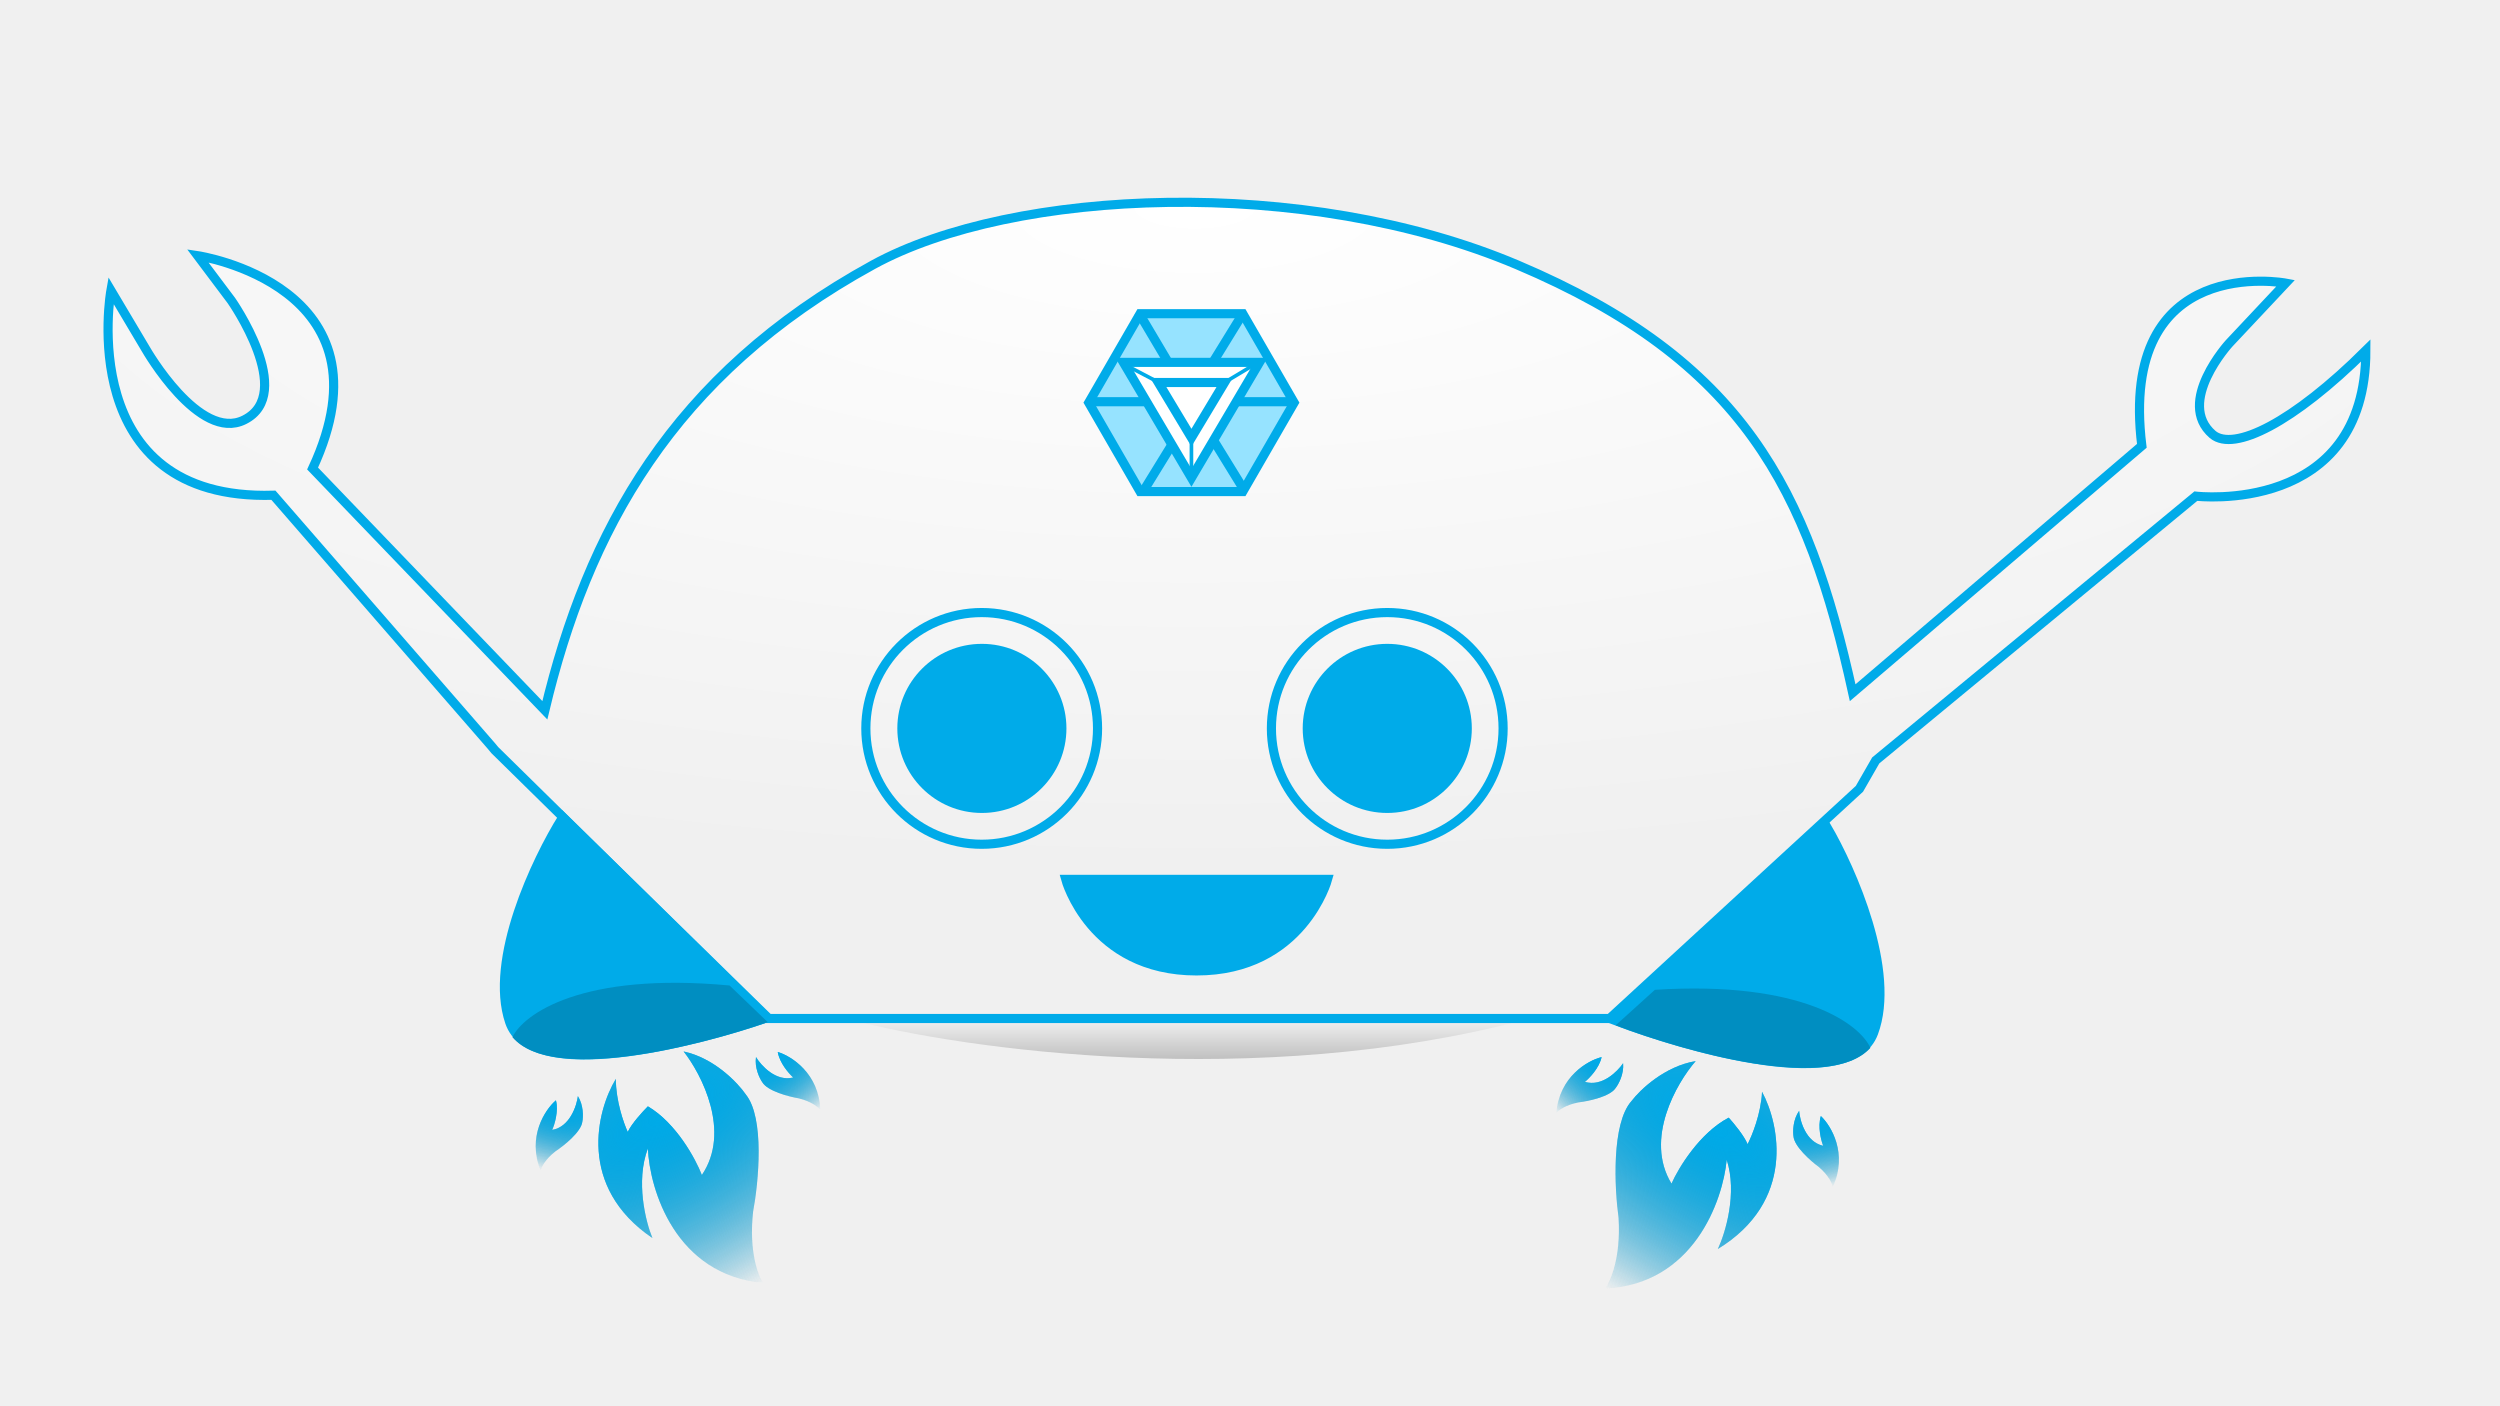
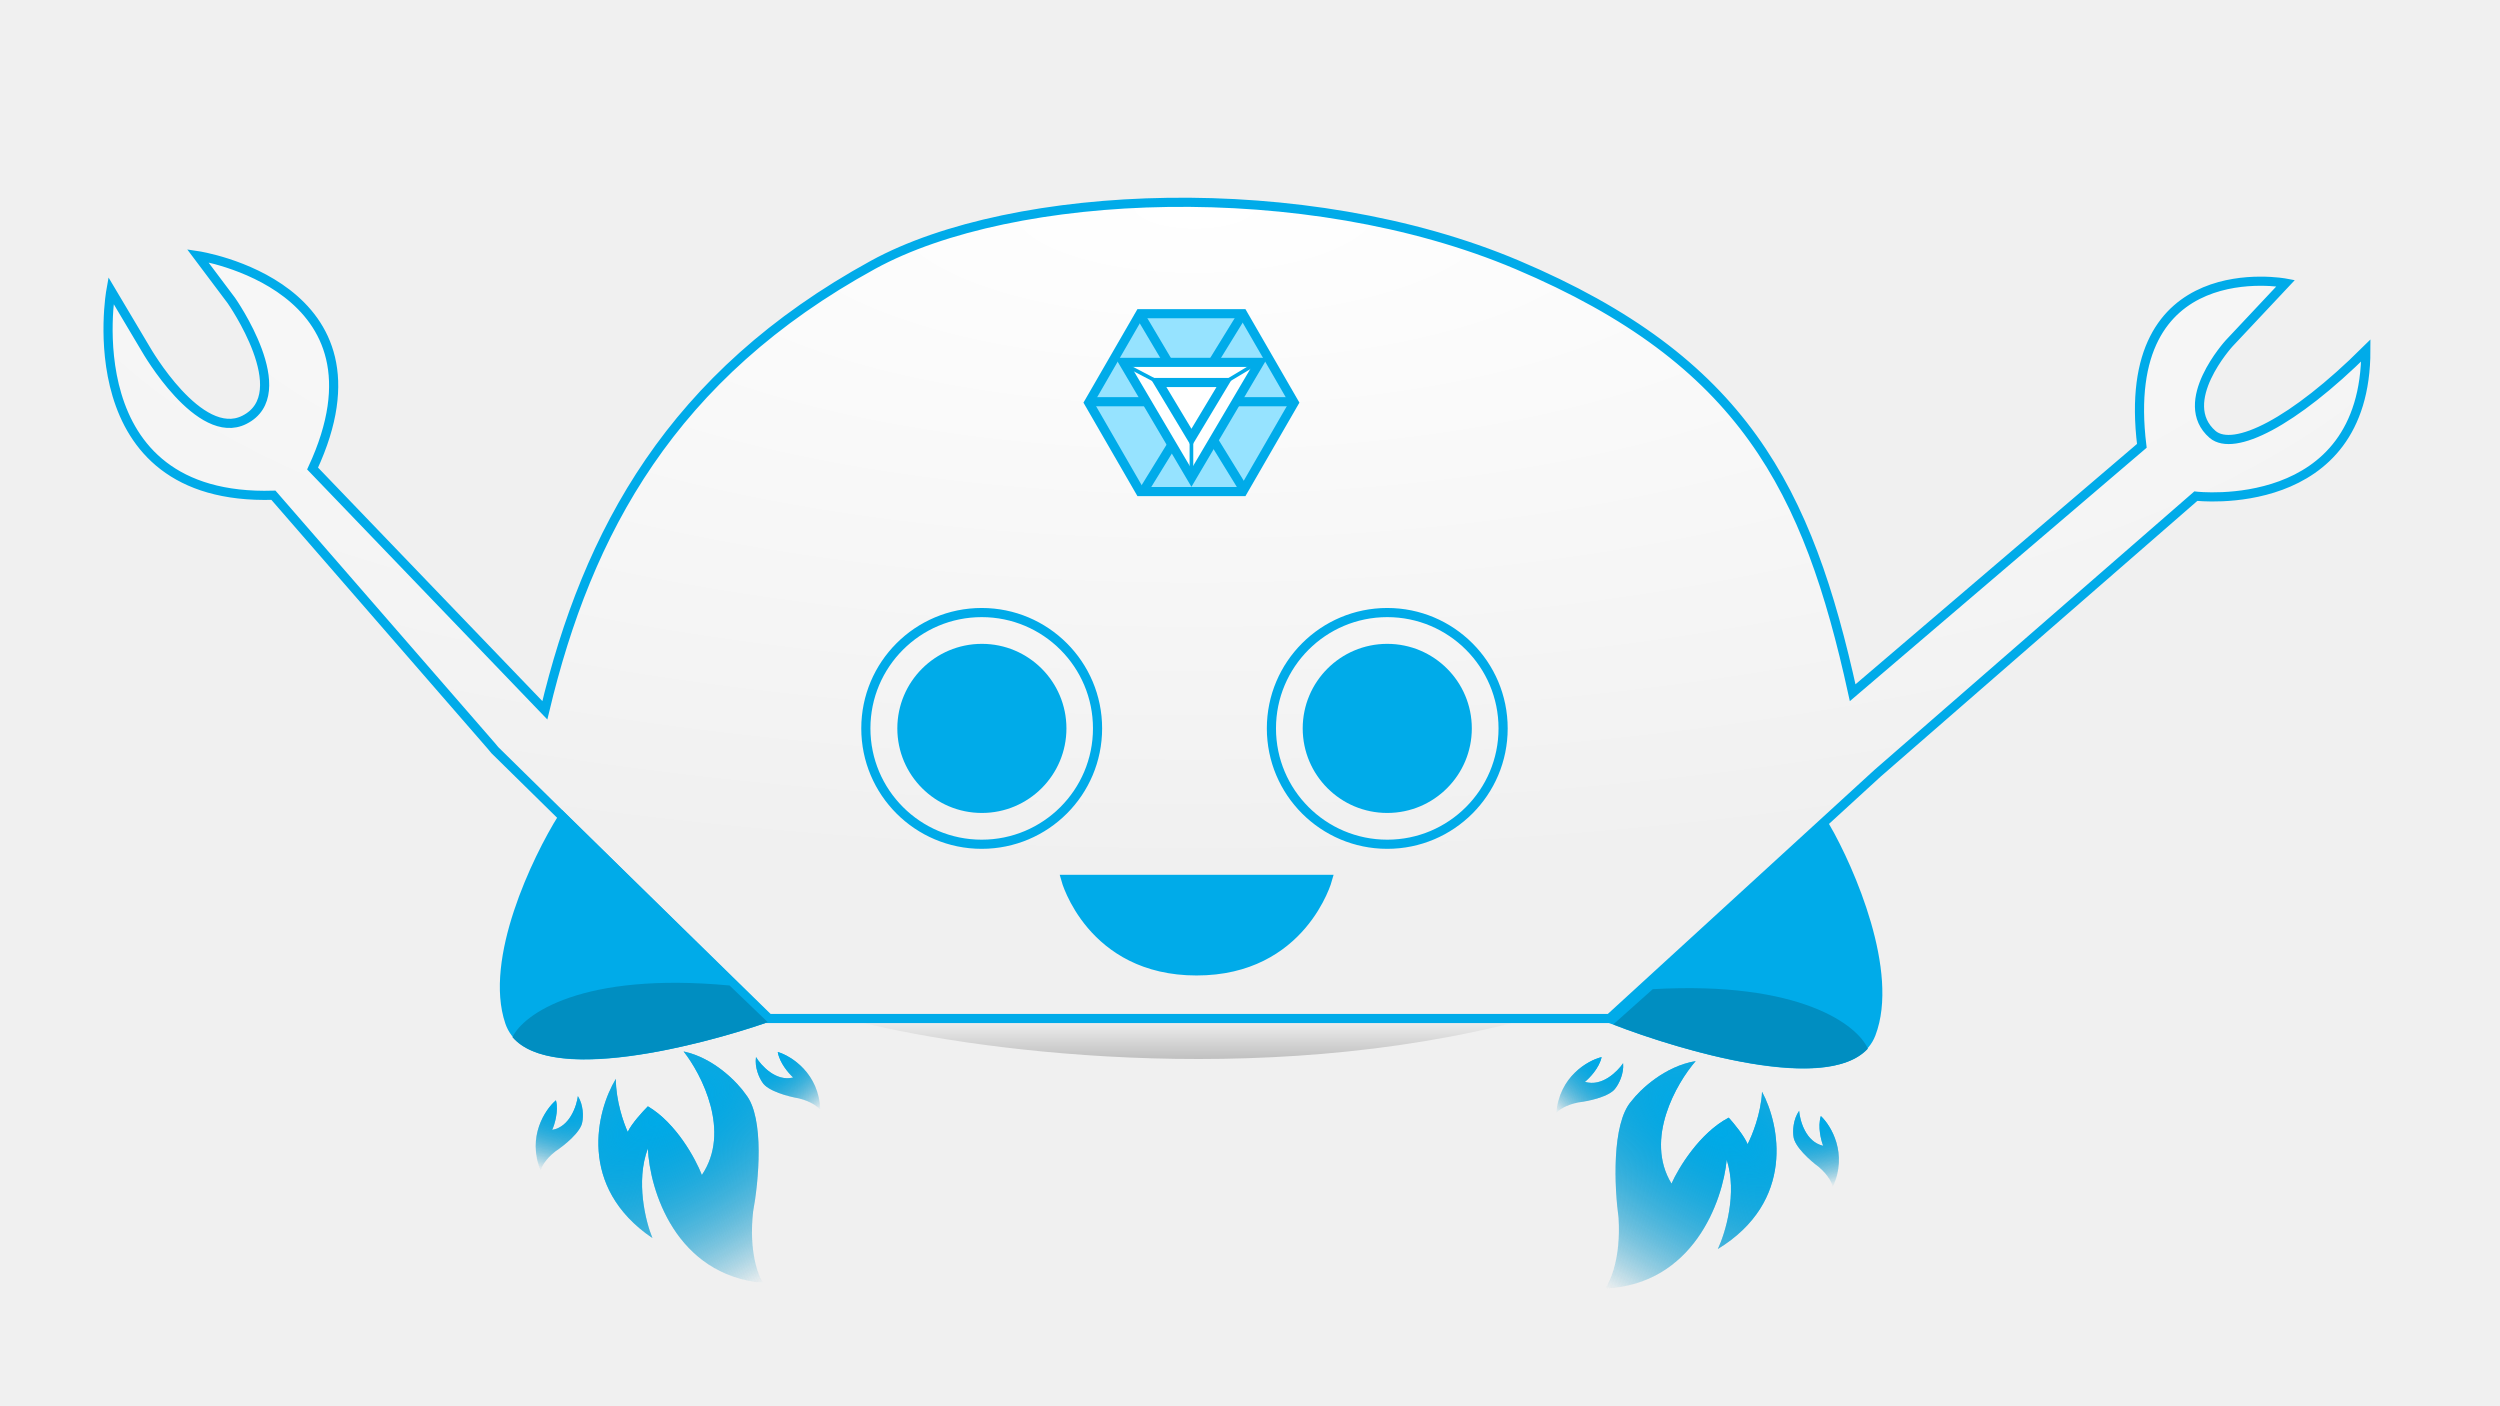
<svg xmlns="http://www.w3.org/2000/svg" width="1366" height="768" viewBox="0 0 1366 768" fill="none">
  <path d="M464 557C525.833 573.333 686.4 596.2 834 557H464Z" fill="url(#paint0_linear)" />
-   <path d="M1024.9 415.5L1016 431L879.5 556.5H419.5L270.4 409.9L268.4 407.5L149.4 270.6C39.9 273.9 60.6 158.7 60.6 158.7L79.8 191C79.8 191 108.9 241.8 133.5 229.4C162.1 215.1 126.4 164.2 126.4 164.2L108 139.7C108 139.7 217.3 156 170.8 256L297.7 388.1C321 290.5 367 205 477 144.7C553.379 102.831 713 95.576 829 144.7C952.5 197 987.8 267 1012.3 378.5L1170.3 243.6C1157.2 137.4 1248.9 154.7 1248.9 154.7L1218 187.6C1218 187.6 1188.6 219.8 1209 237.4C1220.6 247.1 1253 230.9 1292.7 191.5C1292.7 282.1 1199.8 271.1 1199.8 271.1L1024.9 415.5Z" fill="url(#paint1_diamond)" stroke="#00ABE9" stroke-width="5" stroke-miterlimit="10" />
+   <path d="M1199.8 271.1L1025.9 422.5L879.5 556.5H419.5L270.4 409.9L268.4 407.5L149.4 270.6C39.9 273.9 60.6 158.7 60.6 158.7L79.8 191C79.8 191 108.9 241.8 133.5 229.4C162.1 215.1 126.4 164.2 126.4 164.2L108 139.7C108 139.7 217.3 156 170.8 256L297.7 388.1C321 290.5 367 205 477 144.7C553.379 102.831 713 95.576 829 144.7C952.5 197 987.8 267 1012.3 378.5L1170.3 243.6C1157.2 137.4 1248.9 154.7 1248.9 154.7L1218 187.6C1218 187.6 1188.6 219.8 1209 237.4C1220.6 247.1 1253 230.9 1292.7 191.5C1292.7 282.1 1199.8 271.1 1199.8 271.1Z" fill="url(#paint1_diamond)" stroke="#00ABE9" stroke-width="5" stroke-miterlimit="10" />
  <path d="M536.4 461.3C571.36 461.3 599.7 432.96 599.7 398C599.7 363.04 571.36 334.7 536.4 334.7C501.44 334.7 473.1 363.04 473.1 398C473.1 432.96 501.44 461.3 536.4 461.3Z" stroke="#00ABE9" stroke-width="5" stroke-miterlimit="10" />
  <path d="M536.5 444.2C562.016 444.2 582.7 423.516 582.7 398C582.7 372.484 562.016 351.8 536.5 351.8C510.984 351.8 490.3 372.484 490.3 398C490.3 423.516 510.984 444.2 536.5 444.2Z" fill="#00ABE9" />
  <path d="M758 444.2C783.516 444.2 804.2 423.516 804.2 398C804.2 372.484 783.516 351.8 758 351.8C732.484 351.8 711.8 372.484 711.8 398C711.8 423.516 732.484 444.2 758 444.2Z" fill="#00ABE9" />
  <path d="M758 461.3C792.96 461.3 821.3 432.96 821.3 398C821.3 363.04 792.96 334.7 758 334.7C723.04 334.7 694.7 363.04 694.7 398C694.7 432.96 723.04 461.3 758 461.3Z" stroke="#00ABE9" stroke-width="5" stroke-miterlimit="10" />
  <path d="M278.5 558.5C266.9 524.5 293 469.667 307.5 446.5L419.5 556C378.167 570.167 290.1 592.5 278.5 558.5Z" fill="#00ABE9" stroke="#00ABE9" stroke-width="5" />
  <path d="M398.634 538.471C317.983 530.938 285.94 554.165 280 566.72C301.588 592.094 382.162 571.551 419.5 558.5L398.634 538.471Z" fill="#008EC1" />
-   <path d="M1023.72 564.398C1036.31 530.755 1011.84 475.176 998.029 451.592L882.851 557.744C923.749 573.123 1011.12 598.042 1023.72 564.398Z" fill="#00ABE9" stroke="#00ABE9" stroke-width="5" />
-   <path d="M904.225 540.838C985.062 535.685 1016.41 559.846 1021.97 572.57C999.647 597.298 919.714 574.388 882.777 560.243L904.225 540.838Z" fill="#008EC1" />
+   <path d="M1022.39 564.855C1035.21 531.298 1011.12 475.555 997.468 451.878L881.574 557.248C922.366 572.903 1009.57 598.413 1022.39 564.855Z" fill="#00ABE9" stroke="#00ABE9" stroke-width="5" />
+   <path d="M903.061 540.486C983.932 535.881 1015.11 560.253 1020.59 573.015C998.1 597.591 918.324 574.141 881.483 559.746L903.061 540.486Z" fill="#008EC1" />
  <path d="M356.5 676.5C315.3 648.5 326 606.833 336.5 589.5C336.5 601.5 340.833 613.833 343 618.5C345 614.1 351.167 607.333 354 604.5C369.556 613.7 380.148 633.333 383.5 642C399.5 618.4 383.5 587.167 373.5 574.5C390.3 578.1 403.167 591.667 407.5 598C417.9 610.8 414.5 646 411.5 662C409.1 683.6 414.167 697 417 701C369 696.6 355 650.167 354 627.5C347.2 645.5 352.833 667.667 356.5 676.5Z" fill="url(#paint2_radial)" />
  <path d="M356.5 676.5C315.3 648.5 326 606.833 336.5 589.5C336.5 601.5 340.833 613.833 343 618.5C345 614.1 351.167 607.333 354 604.5C369.556 613.7 380.148 633.333 383.5 642C399.5 618.4 383.5 587.167 373.5 574.5C390.3 578.1 403.167 591.667 407.5 598C417.9 610.8 414.5 646 411.5 662C409.1 683.6 414.167 697 417 701C369 696.6 355 650.167 354 627.5C347.2 645.5 352.833 667.667 356.5 676.5Z" fill="url(#paint3_radial)" />
  <path d="M938.615 682.475C981.114 656.488 972.43 614.355 962.775 596.537C962.198 608.523 957.277 620.634 954.888 625.191C953.102 620.7 947.268 613.644 944.574 610.678C928.594 619.119 917.07 638.221 913.305 646.716C898.458 622.374 915.942 591.946 926.539 579.775C909.586 582.563 896.082 595.495 891.449 601.613C880.445 613.898 882.149 649.221 884.376 665.346C885.734 687.037 880.029 700.178 877.007 704.037C925.163 701.95 941.379 656.244 943.468 633.651C949.395 651.958 942.702 673.828 938.615 682.475Z" fill="url(#paint4_radial)" />
  <path d="M938.615 682.475C981.114 656.488 972.43 614.355 962.775 596.537C962.198 608.523 957.277 620.634 954.888 625.191C953.102 620.7 947.268 613.644 944.574 610.678C928.594 619.119 917.07 638.221 913.305 646.716C898.458 622.374 915.942 591.946 926.539 579.775C909.586 582.563 896.082 595.495 891.449 601.613C880.445 613.898 882.149 649.221 884.376 665.346C885.734 687.037 880.029 700.178 877.007 704.037C925.163 701.95 941.379 656.244 943.468 633.651C949.395 651.958 942.702 673.828 938.615 682.475Z" fill="url(#paint5_radial)" />
  <path d="M303.573 629.026C297.736 633.557 295.69 637.984 295.397 639.631C287.875 621.092 297.841 606.291 303.764 601.208C305.26 607.227 303.023 614.495 301.718 617.377C311.308 615.726 315.071 604.373 315.754 598.903C318.912 603.9 318.699 610.29 318.197 612.861C317.578 618.462 308.19 625.971 303.573 629.026Z" fill="url(#paint6_radial)" />
  <path d="M303.573 629.026C297.736 633.557 295.69 637.984 295.397 639.631C287.875 621.092 297.841 606.291 303.764 601.208C305.26 607.227 303.023 614.495 301.718 617.377C311.308 615.726 315.071 604.373 315.754 598.903C318.912 603.9 318.699 610.29 318.197 612.861C317.578 618.462 308.19 625.971 303.573 629.026Z" fill="url(#paint7_radial)" />
  <path d="M993.764 637.6C999.376 642.407 1001.21 646.927 1001.42 648.587C1009.82 630.431 1000.58 615.168 994.91 609.806C993.126 615.745 995.011 623.113 996.177 626.054C986.677 623.944 983.464 612.423 983.046 606.926C979.651 611.766 979.556 618.159 979.934 620.751C980.283 626.375 989.299 634.327 993.764 637.6Z" fill="url(#paint8_radial)" />
  <path d="M993.764 637.6C999.376 642.407 1001.21 646.927 1001.42 648.587C1009.82 630.431 1000.58 615.168 994.91 609.806C993.126 615.745 995.011 623.113 996.177 626.054C986.677 623.944 983.464 612.423 983.046 606.926C979.651 611.766 979.556 618.159 979.934 620.751C980.283 626.375 989.299 634.327 993.764 637.6Z" fill="url(#paint9_radial)" />
  <path d="M436.437 600.136C443.611 601.905 447.279 605.119 448.217 606.505C447.558 586.509 432.438 577.033 424.961 574.795C426.039 580.902 431.036 586.635 433.4 588.738C423.966 591.125 415.915 582.28 413.069 577.559C412.213 583.408 415.004 589.161 416.507 591.306C419.348 596.172 430.978 599.22 436.437 600.136Z" fill="url(#paint10_radial)" />
  <path d="M436.437 600.136C443.611 601.905 447.279 605.119 448.217 606.505C447.558 586.509 432.438 577.033 424.961 574.795C426.039 580.902 431.036 586.635 433.4 588.738C423.966 591.125 415.915 582.28 413.069 577.559C412.213 583.408 415.004 589.161 416.507 591.306C419.348 596.172 430.978 599.22 436.437 600.136Z" fill="url(#paint11_radial)" />
  <path d="M862.442 602.355C855.192 603.776 851.373 606.811 850.37 608.15C851.99 588.209 867.547 579.471 875.124 577.595C873.753 583.643 868.486 589.129 866.024 591.116C875.332 593.954 883.799 585.506 886.869 580.927C887.443 586.811 884.378 592.423 882.774 594.494C879.702 599.217 867.94 601.702 862.442 602.355Z" fill="url(#paint12_radial)" />
  <path d="M862.442 602.355C855.192 603.776 851.373 606.811 850.37 608.15C851.99 588.209 867.547 579.471 875.124 577.595C873.753 583.643 868.486 589.129 866.024 591.116C875.332 593.954 883.799 585.506 886.869 580.927C887.443 586.811 884.378 592.423 882.774 594.494C879.702 599.217 867.94 601.702 862.442 602.355Z" fill="url(#paint13_radial)" />
  <path d="M582.3 480.5H725.4C725.4 480.5 711.7 530.5 653.8 530.5C595.9 530.5 582.3 480.5 582.3 480.5Z" fill="#00ABE9" stroke="#00ABE9" stroke-width="5" stroke-miterlimit="10" />
  <path d="M594.887 220L622.943 171.404L679.057 171.404L707.113 220L679.057 268.595L622.943 268.595L594.887 220Z" fill="#96E3FF" stroke="#00ABE9" stroke-width="5" />
  <line x1="663.129" y1="240.69" x2="679.129" y2="266.69" stroke="#00ABE9" stroke-width="5" />
  <line x1="622.151" y1="170.725" x2="638.151" y2="197.725" stroke="#00ABE9" stroke-width="5" />
  <line x1="640.129" y1="243.31" x2="624.129" y2="269.31" stroke="#00ABE9" stroke-width="5" />
  <line x1="679.129" y1="171.31" x2="663.129" y2="197.31" stroke="#00ABE9" stroke-width="5" />
  <line x1="626" y1="219.5" x2="595" y2="219.5" stroke="#00ABE9" stroke-width="5" />
  <line x1="707" y1="219.5" x2="676" y2="219.5" stroke="#00ABE9" stroke-width="5" />
  <path d="M688.193 198L651 261.078L613.807 198L688.193 198Z" fill="white" stroke="#00ABE9" stroke-width="5" />
  <path d="M669.1 209L651 239.144L632.9 209L669.1 209Z" stroke="#00ABE9" stroke-width="5" />
  <line x1="612.464" y1="198.114" x2="633.464" y2="209.114" stroke="#00ABE9" stroke-width="2" />
  <line x1="670.486" y1="208.142" x2="685.485" y2="199.142" stroke="#00ABE9" stroke-width="2" />
  <line x1="651" y1="259" x2="651" y2="242" stroke="#00ABE9" stroke-width="2" />
  <defs>
    <linearGradient id="paint0_linear" x1="649" y1="557" x2="649" y2="578.644" gradientUnits="userSpaceOnUse">
      <stop stop-color="#F1F1F1" />
      <stop offset="1" stop-color="#C0C0C0" />
    </linearGradient>
    <radialGradient id="paint1_diamond" cx="0" cy="0" r="1" gradientUnits="userSpaceOnUse" gradientTransform="translate(652.5 111) rotate(90) scale(656.5 1816.01)">
      <stop stop-color="white" />
      <stop offset="0.557" stop-color="#F0F0F0" />
    </radialGradient>
    <radialGradient id="paint2_radial" cx="0" cy="0" r="1" gradientUnits="userSpaceOnUse" gradientTransform="translate(363 609) rotate(59.5889) scale(106.677 223.848)">
      <stop stop-color="#00ABE9" />
      <stop offset="1" stop-color="#008EC1" stop-opacity="0" />
    </radialGradient>
    <radialGradient id="paint3_radial" cx="0" cy="0" r="1" gradientUnits="userSpaceOnUse" gradientTransform="translate(363 609) rotate(59.5889) scale(106.677 223.848)">
      <stop stop-color="#00ABE9" />
      <stop offset="1" stop-color="#008EC1" stop-opacity="0" />
    </radialGradient>
    <radialGradient id="paint4_radial" cx="0" cy="0" r="1" gradientUnits="userSpaceOnUse" gradientTransform="translate(935.368 614.74) rotate(123.167) scale(106.677 223.848)">
      <stop stop-color="#00ABE9" />
      <stop offset="1" stop-color="#008EC1" stop-opacity="0" />
    </radialGradient>
    <radialGradient id="paint5_radial" cx="0" cy="0" r="1" gradientUnits="userSpaceOnUse" gradientTransform="translate(935.368 614.74) rotate(123.167) scale(106.677 223.848)">
      <stop stop-color="#00ABE9" />
      <stop offset="1" stop-color="#008EC1" stop-opacity="0" />
    </radialGradient>
    <radialGradient id="paint6_radial" cx="0" cy="0" r="1" gradientUnits="userSpaceOnUse" gradientTransform="translate(304.83 604.495) rotate(105.029) scale(36.3808 76.8088)">
      <stop stop-color="#00ABE9" />
      <stop offset="1" stop-color="#008EC1" stop-opacity="0" />
    </radialGradient>
    <radialGradient id="paint7_radial" cx="0" cy="0" r="1" gradientUnits="userSpaceOnUse" gradientTransform="translate(304.83 604.495) rotate(105.029) scale(36.3808 76.8088)">
      <stop stop-color="#00ABE9" />
      <stop offset="1" stop-color="#008EC1" stop-opacity="0" />
    </radialGradient>
    <radialGradient id="paint8_radial" cx="0" cy="0" r="1" gradientUnits="userSpaceOnUse" gradientTransform="translate(993.687 613.038) rotate(77.7274) scale(36.3808 76.8088)">
      <stop stop-color="#00ABE9" />
      <stop offset="1" stop-color="#008EC1" stop-opacity="0" />
    </radialGradient>
    <radialGradient id="paint9_radial" cx="0" cy="0" r="1" gradientUnits="userSpaceOnUse" gradientTransform="translate(993.687 613.038) rotate(77.7274) scale(36.3808 76.8088)">
      <stop stop-color="#00ABE9" />
      <stop offset="1" stop-color="#008EC1" stop-opacity="0" />
    </radialGradient>
    <radialGradient id="paint10_radial" cx="0" cy="0" r="1" gradientUnits="userSpaceOnUse" gradientTransform="translate(425.323 578.231) rotate(51.0018) scale(36.3808 76.8088)">
      <stop stop-color="#00ABE9" />
      <stop offset="1" stop-color="#008EC1" stop-opacity="0" />
    </radialGradient>
    <radialGradient id="paint11_radial" cx="0" cy="0" r="1" gradientUnits="userSpaceOnUse" gradientTransform="translate(425.323 578.231) rotate(51.0018) scale(36.3808 76.8088)">
      <stop stop-color="#00ABE9" />
      <stop offset="1" stop-color="#008EC1" stop-opacity="0" />
    </radialGradient>
    <radialGradient id="paint12_radial" cx="0" cy="0" r="1" gradientUnits="userSpaceOnUse" gradientTransform="translate(874.597 581.01) rotate(131.754) scale(36.3808 76.8088)">
      <stop stop-color="#00ABE9" />
      <stop offset="1" stop-color="#008EC1" stop-opacity="0" />
    </radialGradient>
    <radialGradient id="paint13_radial" cx="0" cy="0" r="1" gradientUnits="userSpaceOnUse" gradientTransform="translate(874.597 581.01) rotate(131.754) scale(36.3808 76.8088)">
      <stop stop-color="#00ABE9" />
      <stop offset="1" stop-color="#008EC1" stop-opacity="0" />
    </radialGradient>
  </defs>
</svg>
